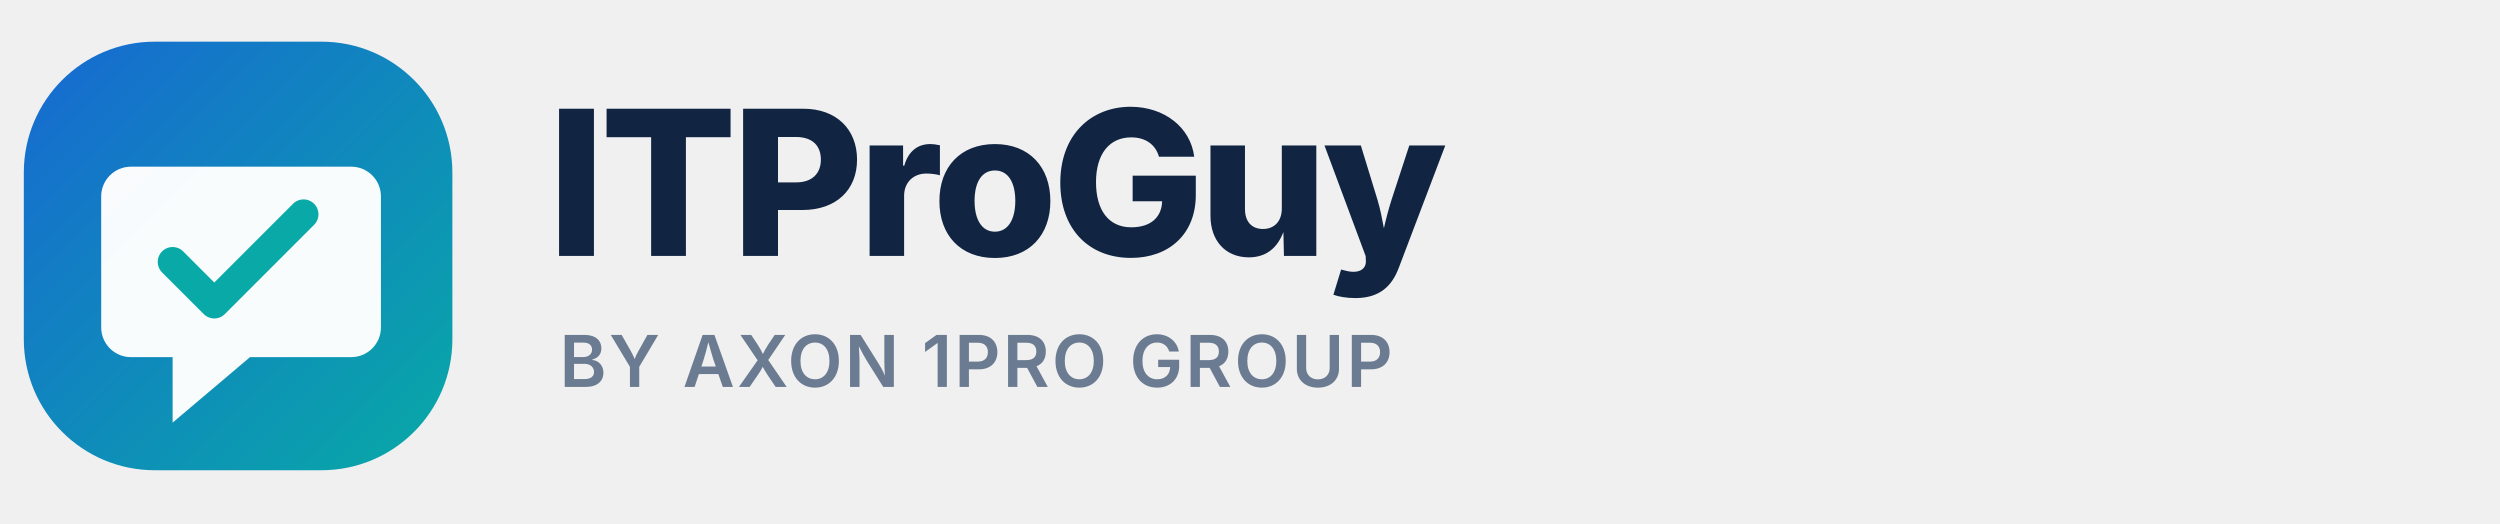
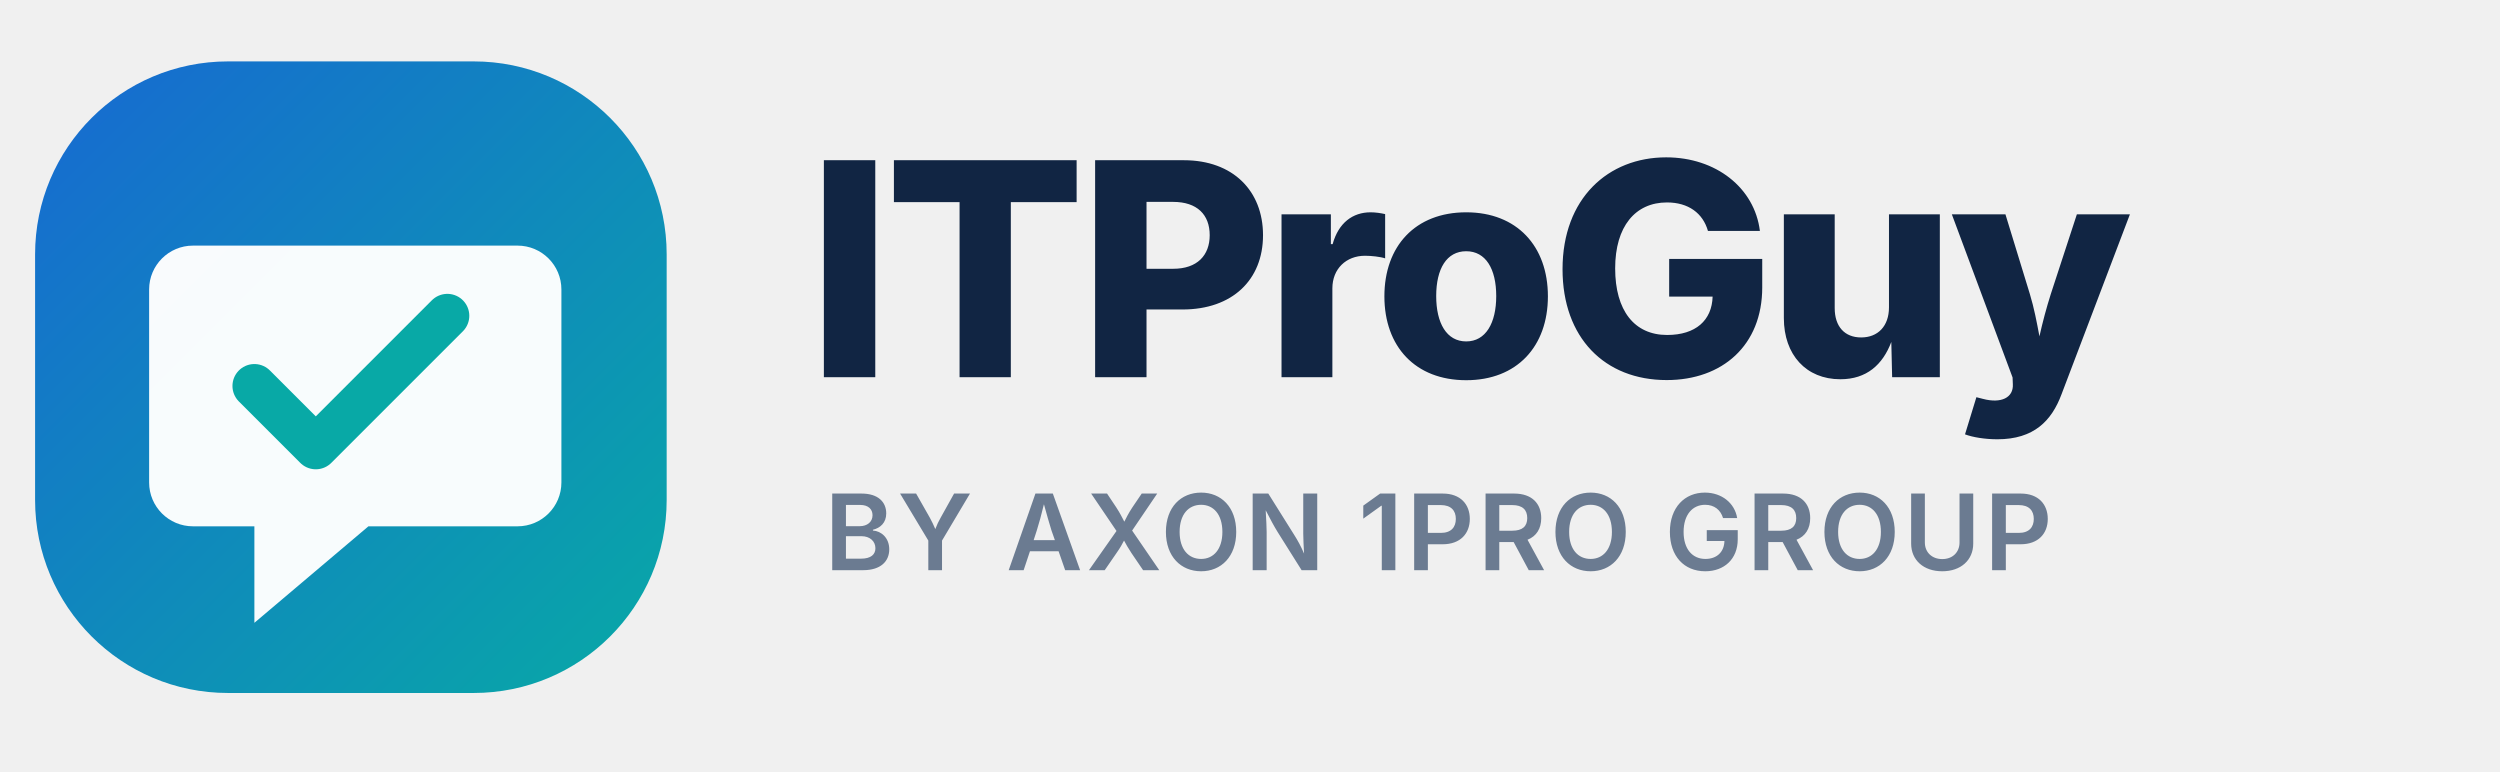
- <svg xmlns="http://www.w3.org/2000/svg" viewBox="0 0 420 88" role="img" aria-labelledby="title desc">
+ <svg xmlns="http://www.w3.org/2000/svg" viewBox="0 0 285 88" role="img" aria-labelledby="title desc">
  <defs>
    <linearGradient id="brand" x1="0" y1="0" x2="1" y2="1">
      <stop offset="0" stop-color="#1769d2" />
      <stop offset="1" stop-color="#08a9a6" />
    </linearGradient>
  </defs>
  <g transform="translate(4 7)">
    <rect width="72" height="72" rx="22" fill="url(#brand)" />
    <path d="M18 21h37a5 5 0 0 1 5 5v22a5 5 0 0 1-5 5H38L25 64v-11h-7a5 5 0 0 1-5-5V26a5 5 0 0 1 5-5Z" fill="#fff" opacity=".97" />
    <path d="m25 37 7 7 15-15" fill="none" stroke="#08a9a6" stroke-linecap="round" stroke-linejoin="round" stroke-width="5" />
  </g>
  <text x="92" y="43" fill="#112543" font-family="Inter,Arial,sans-serif" font-size="34" font-weight="800" letter-spacing="-.9">ITProGuy</text>
  <text x="94" y="65" fill="#6b7b91" font-family="Inter,Arial,sans-serif" font-size="12" font-weight="600" letter-spacing=".4">BY AXON 1PRO GROUP</text>
</svg>
